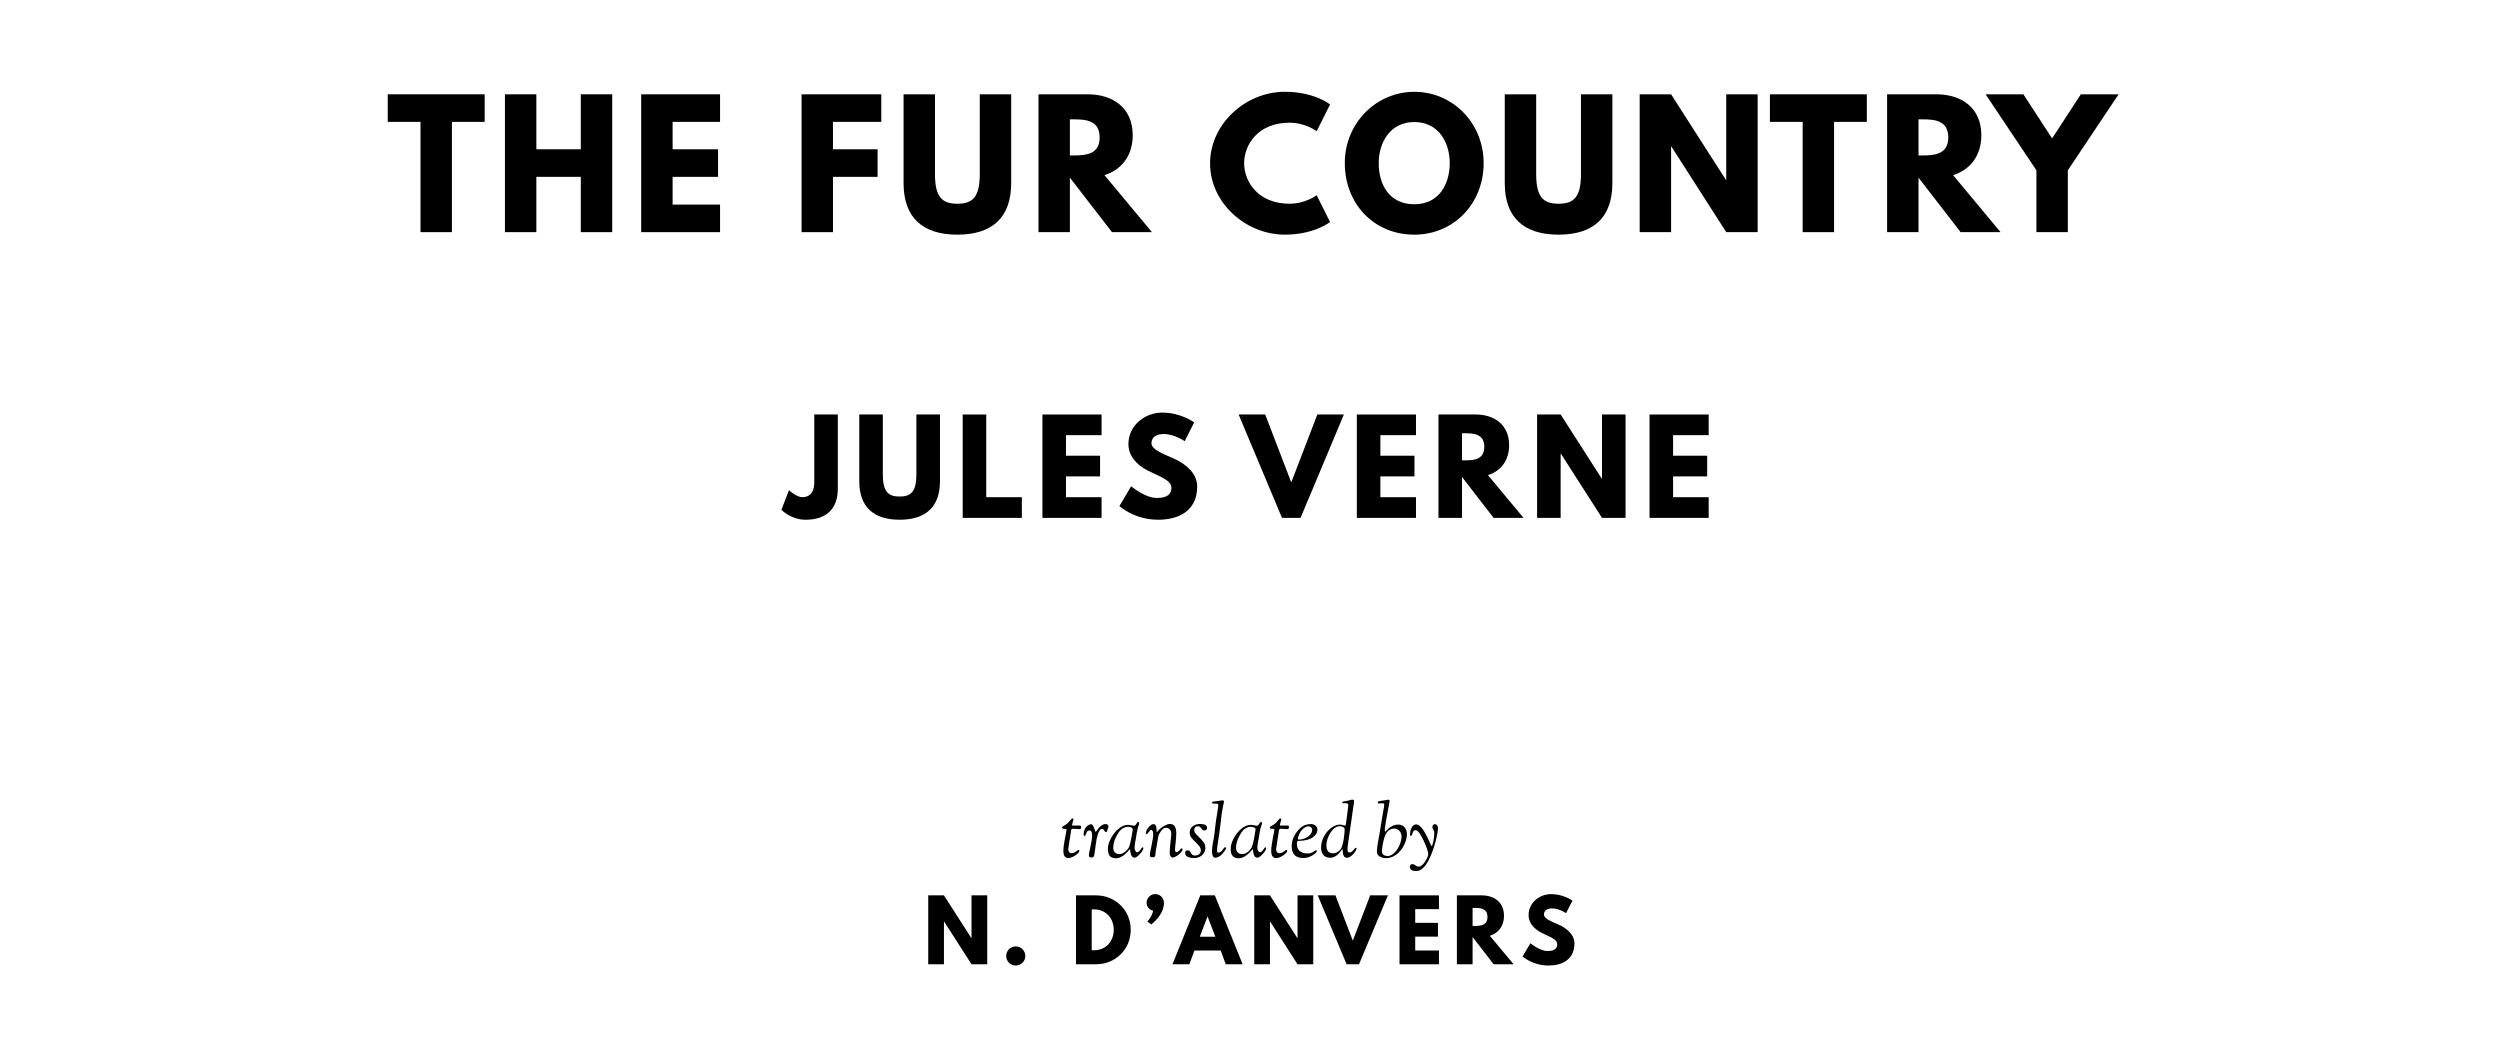
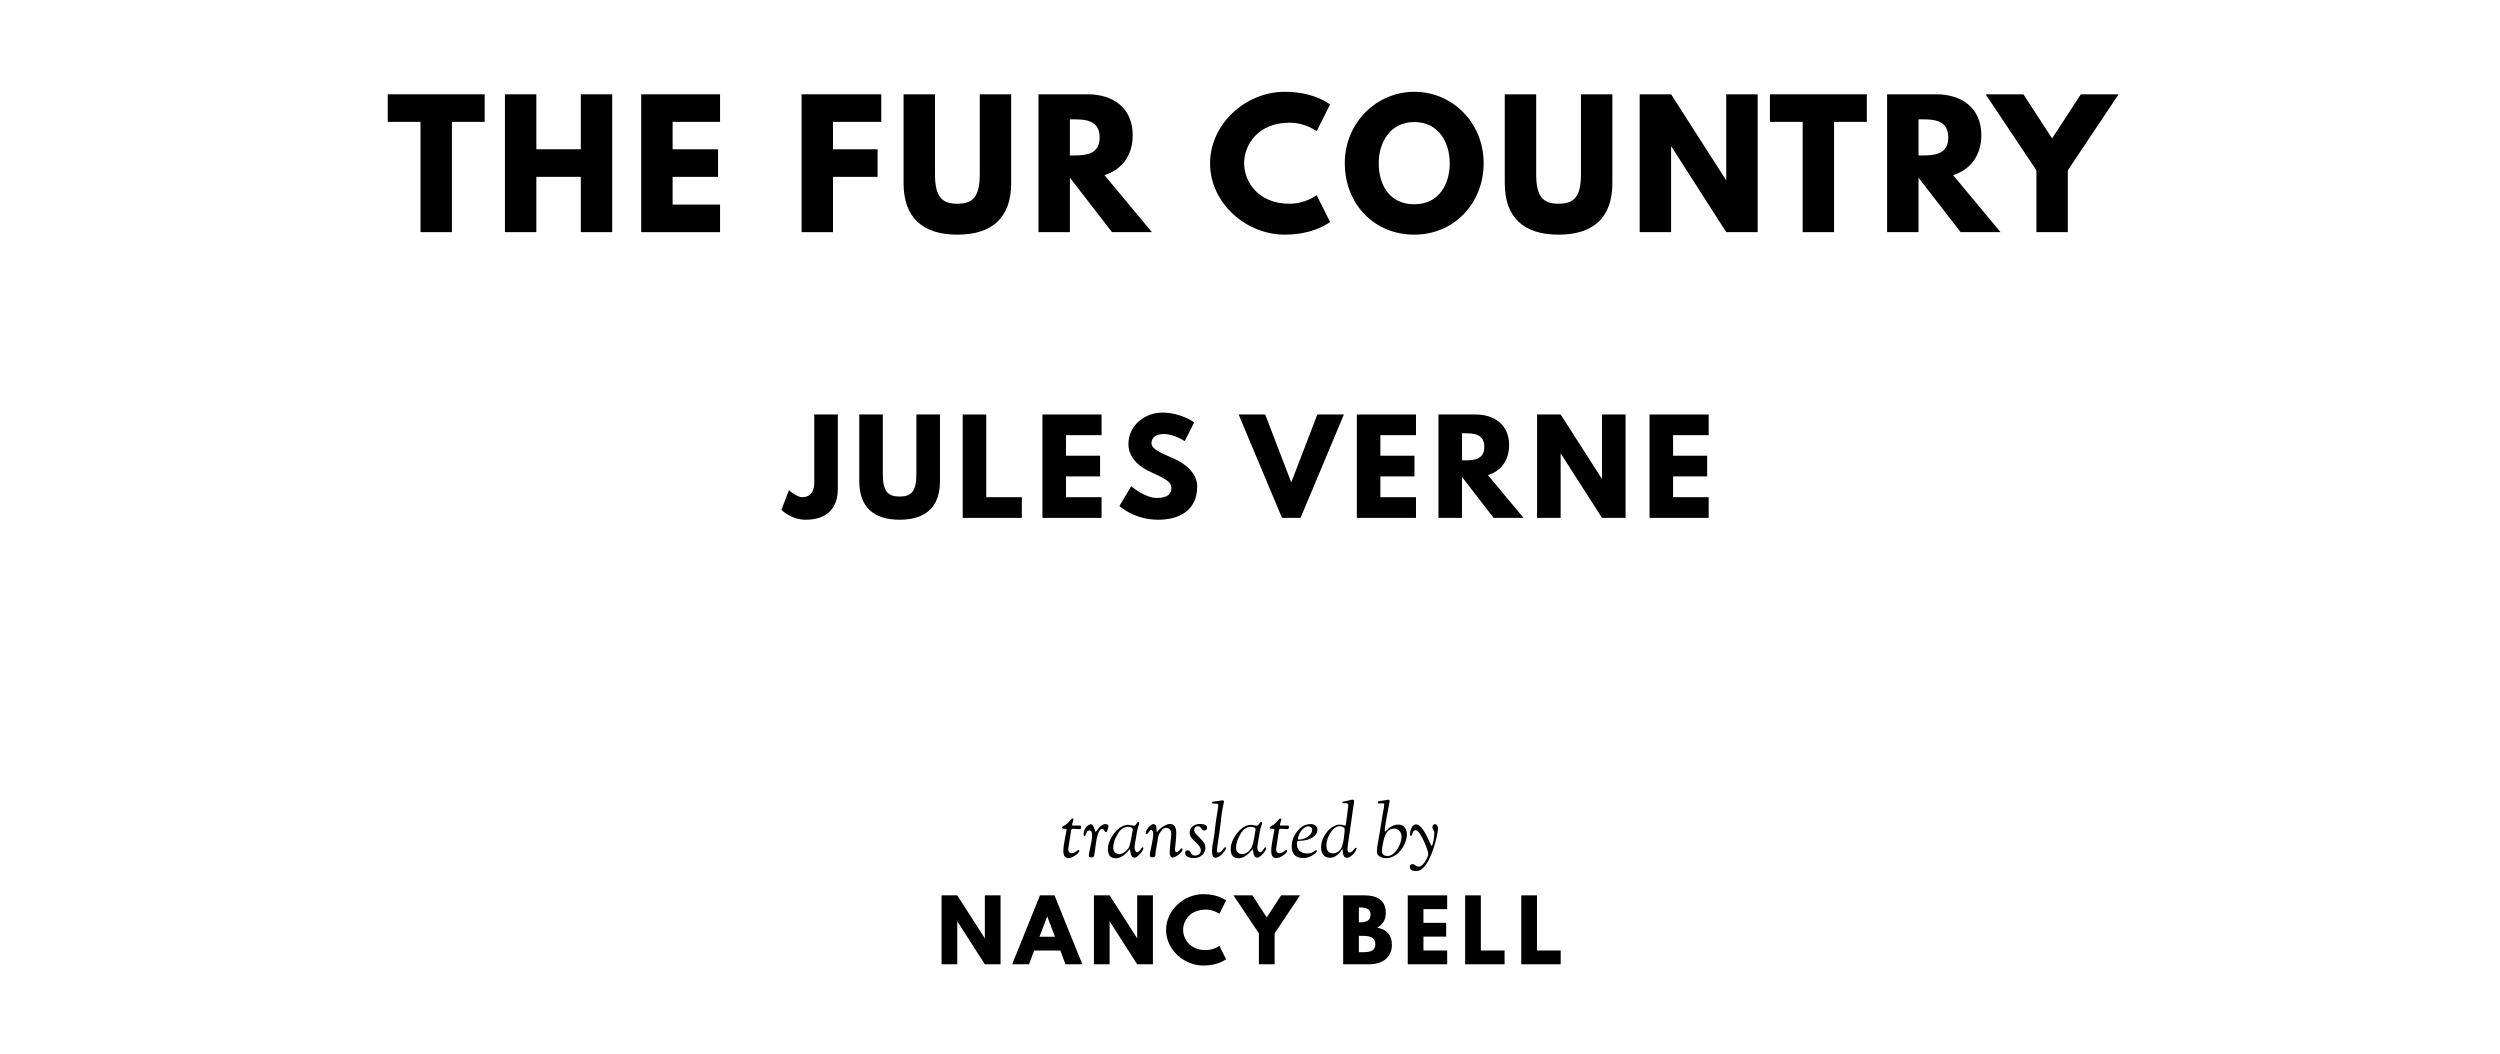
<svg xmlns="http://www.w3.org/2000/svg" version="1.1" viewBox="0 0 1400 590">
  <g aria-label="THE FUR COUNTRY">
    <path d="M217.14,68.25l0.00-15.44l54.27,0.00l0.00,15.44l-18.34,0.00l0.00,61.75l-17.59,0.00l0.00-61.75l-18.34,0.00z" />
    <path d="M300.36,99.03l0.00,30.97l-17.59,0.00l0.00-77.19l17.59,0.00l0.00,30.78l24.89,0.00l0.00-30.78l17.59,0.00l0.00,77.19l-17.59,0.00l0.00-30.97l-24.89,0.00z" />
    <path d="M403.23,52.81l0.00,15.44l-26.57,0.00l0.00,15.35l25.45,0.00l0.00,15.44l-25.45,0.00l0.00,15.53l26.57,0.00l0.00,15.44l-44.16,0.00l0.00-77.19l44.16,0.00z" />
    <path d="M493.51,52.81l0.00,15.44l-27.04,0.00l0.00,15.35l24.98,0.00l0.00,15.44l-24.98,0.00l0.00,30.97l-17.59,0.00l0.00-77.19l44.63,0.00z" />
    <path d="M566.26,52.81l0.00,49.78c0.00,19.09-10.48,28.82-30.13,28.82s-30.13-9.73-30.13-28.82l0.00-49.78l17.59,0.00l0.00,44.63c0.00,12.91,3.93,16.65,12.54,16.65s12.54-3.74,12.54-16.65l0.00-44.63l17.59,0.00z" />
    <path d="M581.55,52.81l27.60,0.00c14.32,0.00,25.17,7.77,25.17,22.92c0.00,11.60-6.36,19.37-15.81,22.36l26.57,31.91l-22.36,0.00l-23.58-30.50l0.00,30.50l-17.59,0.00l0.00-77.19z  M599.14,87.05l2.06,0.00c6.64,0.00,14.60-0.47,14.60-10.11s-7.95-10.11-14.60-10.11l-2.06,0.00l0.00,20.21z" />
    <path d="M722.17,114.09c8.98,0.00,15.16-4.77,15.16-4.77l7.49,14.97s-8.61,7.11-25.36,7.11c-21.80,0.00-41.82-17.78-41.82-39.86c0.00-22.18,19.93-40.14,41.82-40.14c16.75,0.00,25.36,7.11,25.36,7.11l-7.49,14.97s-6.18-4.77-15.16-4.77c-17.68,0.00-25.45,12.35-25.45,22.64c0.00,10.39,7.77,22.74,25.45,22.74z" />
    <path d="M753.09,91.36c0.00-22.55,17.68-39.95,38.92-39.95c21.43,0.00,38.83,17.40,38.83,39.95s-16.65,40.05-38.83,40.05c-22.83,0.00-38.92-17.50-38.92-40.05z  M772.08,91.36c0.00,11.51,5.52,23.02,19.93,23.02c14.04,0.00,19.84-11.51,19.84-23.02s-6.18-23.02-19.84-23.02c-13.57,0.00-19.93,11.51-19.93,23.02z" />
    <path d="M902.93,52.81l0.00,49.78c0.00,19.09-10.48,28.82-30.13,28.82s-30.13-9.73-30.13-28.82l0.00-49.78l17.59,0.00l0.00,44.63c0.00,12.91,3.93,16.65,12.54,16.65s12.54-3.74,12.54-16.65l0.00-44.63l17.59,0.00z" />
    <path d="M935.81,82.09l0.00,47.91l-17.59,0.00l0.00-77.19l17.59,0.00l30.69,47.91l0.19,0.00l0.00-47.91l17.59,0.00l0.00,77.19l-17.59,0.00l-30.69-47.91l-0.19,0.00z" />
    <path d="M991.15,68.25l0.00-15.44l54.27,0.00l0.00,15.44l-18.34,0.00l0.00,61.75l-17.59,0.00l0.00-61.75l-18.34,0.00z" />
    <path d="M1056.78,52.81l27.60,0.00c14.32,0.00,25.17,7.77,25.17,22.92c0.00,11.60-6.36,19.37-15.81,22.36l26.57,31.91l-22.36,0.00l-23.58-30.50l0.00,30.50l-17.59,0.00l0.00-77.19z  M1074.37,87.05l2.06,0.00c6.64,0.00,14.60-0.47,14.60-10.11s-7.95-10.11-14.60-10.11l-2.06,0.00l0.00,20.21z" />
    <path d="M1111.94,52.81l21.15,0.00l16.09,24.70l16.09-24.70l21.15,0.00l-28.44,42.57l0.00,34.62l-17.59,0.00l0.00-34.62z" />
  </g>
  <g aria-label="JULES VERNE">
    <path d="M469.18,232.11l0.00,41.54c0.00,11.37-6.46,17.40-18.04,17.40c-8.28,0.00-13.54-5.54-13.54-5.54l4.21-11.02s4.14,3.93,7.51,3.93c3.79,0.00,6.67-2.32,6.67-8.14l0.00-38.18l13.19,0.00z" />
    <path d="M526.39,232.11l0.00,37.33c0.00,14.32-7.86,21.61-22.60,21.61s-22.60-7.30-22.60-21.61l0.00-37.33l13.19,0.00l0.00,33.47c0.00,9.68,2.95,12.49,9.40,12.49s9.40-2.81,9.40-12.49l0.00-33.47l13.19,0.00z" />
    <path d="M552.30,232.11l0.00,46.32l19.93,0.00l0.00,11.58l-33.12,0.00l0.00-57.89l13.19,0.00z" />
    <path d="M616.88,232.11l0.00,11.58l-19.93,0.00l0.00,11.51l19.09,0.00l0.00,11.58l-19.09,0.00l0.00,11.65l19.93,0.00l0.00,11.58l-33.12,0.00l0.00-57.89l33.12,0.00z" />
    <path d="M650.79,231.05c10.53,0.00,17.96,5.47,17.96,5.47l-5.33,10.53s-5.75-4.00-11.72-4.00c-4.49,0.00-6.88,2.04-6.88,5.19c0.00,3.23,5.47,5.54,12.07,8.35c6.46,2.74,13.54,8.21,13.54,15.79c0.00,13.82-10.53,18.67-21.82,18.67c-13.54,0.00-21.75-7.65-21.75-7.65l6.60-11.09s7.72,6.53,14.18,6.53c2.88,0.00,8.35-0.28,8.35-5.68c0.00-4.21-6.18-6.11-13.05-9.54c-6.95-3.44-11.02-8.84-11.02-14.88c0.00-10.81,9.54-17.68,18.88-17.68z" />
    <path d="M717.91,290.00l-24.28-57.89l14.88,0.00l14.60,38.04l14.60-38.04l14.88,0.00l-24.28,57.89l-10.39,0.00z" />
    <path d="M792.95,232.11l0.00,11.58l-19.93,0.00l0.00,11.51l19.09,0.00l0.00,11.58l-19.09,0.00l0.00,11.65l19.93,0.00l0.00,11.58l-33.12,0.00l0.00-57.89l33.12,0.00z" />
    <path d="M805.53,232.11l20.70,0.00c10.74,0.00,18.88,5.82,18.88,17.19c0.00,8.70-4.77,14.53-11.86,16.77l19.93,23.93l-16.77,0.00l-17.68-22.88l0.00,22.88l-13.19,0.00l0.00-57.89z  M818.72,257.79l1.54,0.00c4.98,0.00,10.95-0.35,10.95-7.58s-5.96-7.58-10.95-7.58l-1.54,0.00l0.00,15.16z" />
    <path d="M873.96,254.07l0.00,35.93l-13.19,0.00l0.00-57.89l13.19,0.00l23.02,35.93l0.14,0.00l0.00-35.93l13.19,0.00l0.00,57.89l-13.19,0.00l-23.02-35.93l-0.14,0.00z" />
    <path d="M956.86,232.11l0.00,11.58l-19.93,0.00l0.00,11.51l19.09,0.00l0.00,11.58l-19.09,0.00l0.00,11.65l19.93,0.00l0.00,11.58l-33.12,0.00l0.00-57.89l33.12,0.00z" />
  </g>
  <g aria-label="translated by">
    <path d="M594.73,463.42c0.00-0.85,1.62-0.81,3.49-2.76c1.70-1.79,1.79-2.34,2.47-2.34c0.21,0.00,0.43,0.13,0.43,0.51c0.00,0.55-0.77,2.55-0.77,3.19c0.00,0.26,0.09,0.30,1.49,0.30c1.66,0.00,2.00-0.04,2.47-0.04c0.89,0.00,1.11,0.30,1.11,0.81c0.00,0.98-0.26,1.23-1.02,1.23c-0.68,0.00-2.51-0.21-3.44-0.21c-1.23,0.00-1.11,0.77-1.36,2.51c-0.38,2.64-1.36,8.16-1.36,8.84c0.00,2.25,1.57,2.34,1.74,2.34c2.34,0.00,3.32-1.87,4.00-1.87c0.13,0.00,0.47,0.00,0.47,0.60c0.00,1.11-3.61,4.00-6.25,4.00c-1.15,0.00-2.72-0.68-2.72-4.00c0.00-3.91,1.79-10.80,1.79-11.94c0.00-0.89-2.51,0.04-2.51-1.15z" />
    <path d="M606.84,467.42c0.00-4.85,3.61-5.87,4.00-5.87c0.89,0.00,1.32,0.81,1.57,1.49c1.06,2.76,1.11,2.81,1.19,2.81c0.30,0.00,2.42-4.38,5.57-4.38c1.11,0.00,1.57,0.72,1.57,1.32c0.00,0.55-0.34,1.11-0.47,1.57c-0.09,0.30-0.17,1.62-0.94,1.62c-0.94,0.00-0.77-1.79-2.30-1.79c-1.91,0.00-2.98,5.57-3.19,7.35l-0.21,1.40c-0.94,7.23-0.85,7.23-2.38,7.23l-0.21,0.00c-0.43,0.00-1.28-0.09-1.28-1.11c0.00-1.70,1.83-7.95,1.83-11.14c0.00-2.13-0.68-2.89-1.45-2.89c-1.74,0.00-2.08,2.55-2.34,2.85c-0.13,0.13-0.26,0.26-0.47,0.26c-0.17,0.00-0.51-0.13-0.51-0.72z" />
    <path d="M620.45,475.15c0.00-2.38,1.06-4.80,2.38-6.93c1.53-2.42,3.49-4.46,5.74-5.53c1.15-0.55,2.00-0.77,3.10-0.77c1.32,0.00,2.21,0.47,3.61,0.47c0.85,0.00,1.36-2.08,2.21-2.08c0.26,0.00,0.47,0.17,0.47,0.64c0.00,0.68-0.55,1.70-0.85,2.93c-0.38,1.57-0.64,3.53-0.98,5.44c-0.34,1.87-0.77,3.83-0.77,5.44c0.00,1.11,0.64,2.51,1.45,2.51c1.40,0.00,2.30-2.76,3.10-2.76c0.34,0.00,0.38,0.30,0.38,0.47c0.00,0.43-0.21,1.06-0.77,1.83c-1.06,1.53-2.98,3.49-4.12,3.49c-2.72,0.00-2.34-4.76-2.64-4.76c-0.21,0.00-3.74,5.10-7.78,5.10s-4.55-2.72-4.55-5.48z  M623.42,474.90c0.00,2.13,1.53,3.40,3.32,3.40c3.06,0.00,5.06-3.06,5.44-3.83c1.02-2.04,2.17-9.86,2.17-9.99c0.00-1.19-1.91-1.49-2.81-1.49c-1.74,0.00-4.00,1.28-5.27,3.44c-1.23,2.04-2.25,3.95-2.64,6.16c-0.13,0.77-0.21,1.53-0.21,2.30z" />
    <path d="M641.70,466.35c0.00-1.66,2.55-4.85,4.17-4.85c2.47,0.00,1.57,4.46,1.96,4.46c0.26,0.00,0.55-0.94,2.13-2.13c1.15-0.89,3.40-2.42,5.19-2.42c2.98,0.00,3.57,2.64,3.57,5.31c0.00,2.98-0.72,7.48-0.72,8.93c0.00,1.19,0.34,1.53,0.81,1.53c0.72,0.00,1.70-0.94,1.70-0.94c0.51-0.64,0.68-1.15,1.32-1.15c0.30,0.00,0.38,0.26,0.38,0.51c0.00,1.66-3.74,4.63-5.61,4.63c-0.85,0.00-1.57-1.19-1.57-2.68c0.00-3.23,0.89-8.93,0.89-10.50c0.00-0.68-0.21-3.49-2.98-3.49c-0.98,0.00-1.79,0.47-2.76,1.87c-1.83,2.59-1.32,2.21-2.34,7.69c-1.06,5.74-0.77,5.23-0.85,5.82c-0.13,0.94-0.47,1.11-1.57,1.11c-1.15,0.00-1.49-0.09-1.49-1.32c0.00-1.79,1.87-8.37,1.87-11.65c0.00-1.49-0.55-2.34-0.98-2.34c-1.32,0.00-1.79,2.38-2.72,2.38c-0.30,0.00-0.38-0.34-0.38-0.81z" />
    <path d="M663.68,477.70c0.00-1.32,0.85-1.53,1.36-1.53c2.17,0.00,1.45,2.93,4.04,2.93c3.10,0.00,3.40-2.21,3.40-2.72c0.00-2.00-1.40-3.23-2.93-4.76c-1.70-1.74-3.32-2.85-3.32-5.40c0.00-2.85,2.47-4.80,5.78-4.80c2.30,0.00,3.95,0.55,3.95,2.21c0.00,1.32-1.40,1.45-1.62,1.45c-1.53,0.00-1.70-2.38-3.36-2.38c-1.62,0.00-2.25,0.98-2.25,2.25c0.00,1.62,2.34,3.36,3.36,4.46c1.32,1.49,2.93,2.68,2.93,5.53c0.00,1.53-1.19,5.57-6.63,5.57c-1.66,0.00-4.72-0.55-4.72-2.81z" />
    <path d="M678.72,476.34c0.00-2.42,1.11-7.44,1.19-8.12c0.38-2.68,0.60-5.70,1.02-8.42c0.72-4.59,1.36-8.42,1.36-8.93s-0.43-0.85-1.06-0.85s-0.72,0.04-1.23,0.04c-0.85,0.00-1.23-0.13-1.23-0.60c0.00-0.21,0.09-0.55,0.64-0.60c3.10-0.21,4.04-0.64,5.14-0.64c0.68,0.00,0.89,0.26,0.89,0.68c0.00,0.60-0.30,1.15-0.43,1.96c-1.57,8.25-0.85,6.67-2.21,15.81c-0.72,5.02-1.23,7.69-1.23,9.14s0.13,1.66,0.68,1.66c2.34,0.00,2.76-3.02,3.87-3.02c0.30,0.00,0.51,0.26,0.51,0.68s-1.11,1.87-2.13,3.06c-1.11,1.28-2.89,2.13-3.70,2.13c-0.85,0.00-2.08,0.00-2.08-4.00z" />
    <path d="M689.22,475.15c0.00-2.38,1.06-4.80,2.38-6.93c1.53-2.42,3.49-4.46,5.74-5.53c1.15-0.55,2.00-0.77,3.10-0.77c1.32,0.00,2.21,0.47,3.61,0.47c0.85,0.00,1.36-2.08,2.21-2.08c0.26,0.00,0.47,0.17,0.47,0.64c0.00,0.68-0.55,1.70-0.85,2.93c-0.38,1.57-0.64,3.53-0.98,5.44c-0.34,1.87-0.77,3.83-0.77,5.44c0.00,1.11,0.64,2.51,1.45,2.51c1.40,0.00,2.30-2.76,3.10-2.76c0.34,0.00,0.38,0.30,0.38,0.47c0.00,0.43-0.21,1.06-0.77,1.83c-1.06,1.53-2.98,3.49-4.12,3.49c-2.72,0.00-2.34-4.76-2.64-4.76c-0.21,0.00-3.74,5.10-7.78,5.10s-4.55-2.72-4.55-5.48z  M692.20,474.90c0.00,2.13,1.53,3.40,3.32,3.40c3.06,0.00,5.06-3.06,5.44-3.83c1.02-2.04,2.17-9.86,2.17-9.99c0.00-1.19-1.91-1.49-2.81-1.49c-1.74,0.00-4.00,1.28-5.27,3.44c-1.23,2.04-2.25,3.95-2.64,6.16c-0.13,0.77-0.21,1.53-0.21,2.30z" />
    <path d="M711.12,463.42c0.00-0.85,1.62-0.81,3.49-2.76c1.70-1.79,1.79-2.34,2.47-2.34c0.21,0.00,0.43,0.13,0.43,0.51c0.00,0.55-0.77,2.55-0.77,3.19c0.00,0.26,0.09,0.30,1.49,0.30c1.66,0.00,2.00-0.04,2.47-0.04c0.89,0.00,1.11,0.30,1.11,0.81c0.00,0.98-0.26,1.23-1.02,1.23c-0.68,0.00-2.51-0.21-3.44-0.21c-1.23,0.00-1.11,0.77-1.36,2.51c-0.38,2.64-1.36,8.16-1.36,8.84c0.00,2.25,1.57,2.34,1.74,2.34c2.34,0.00,3.32-1.87,4.00-1.87c0.13,0.00,0.47,0.00,0.47,0.60c0.00,1.11-3.61,4.00-6.25,4.00c-1.15,0.00-2.72-0.68-2.72-4.00c0.00-3.91,1.79-10.80,1.79-11.94c0.00-0.89-2.51,0.04-2.51-1.15z" />
    <path d="M723.36,473.75c0.00-3.66,1.87-7.31,4.80-10.03c1.57-1.49,3.53-2.25,5.91-2.25c2.00,0.00,3.70,1.28,3.70,3.15c0.00,3.06-3.32,4.80-4.12,5.14c-0.38,0.17-2.68,1.11-6.67,1.15c-0.60,0.00-0.72,0.64-0.72,1.74c0.00,3.19,1.91,5.31,6.12,5.31c2.42,0.00,4.12-1.83,4.59-1.83c0.34,0.00,0.51,0.17,0.51,0.43c0.00,0.98-3.70,3.95-7.40,3.95c-5.40,0.00-6.72-2.98-6.72-6.76z  M726.84,469.33c0.00,0.30,0.09,0.85,0.38,0.85c4.12,0.00,7.61-2.76,7.61-5.44c0.00-1.62-1.53-2.00-2.25-2.00c-1.06,0.00-2.38,0.85-3.49,2.00c-1.28,1.32-2.25,4.04-2.25,4.59z" />
    <path d="M739.81,474.69c0.00-6.59,5.53-12.92,10.58-12.92c1.11,0.00,1.96,0.55,3.15,0.55c0.13,0.00,1.53-11.18,1.53-11.48c0.00-0.64-0.60-1.06-1.23-1.06c-0.47,0.00-1.45,0.04-1.49,0.04c-0.43,0.00-0.68-0.17-0.68-0.47c0.00-0.72,1.49-0.55,2.68-0.85c2.38-0.60,2.13-0.68,3.27-0.68c0.38,0.00,0.68,0.34,0.68,0.72c0.00,1.11-0.43,2.47-2.81,19.85c-0.47,3.23-0.89,5.91-0.89,7.18c0.00,0.94,0.13,1.83,1.11,1.83c1.87,0.00,2.85-2.64,3.53-2.64c0.34,0.00,0.47,0.21,0.47,0.38c0.00,0.89-2.68,5.19-5.44,5.19c-2.98,0.00-2.00-4.76-2.59-4.76c-0.38,0.00-2.55,4.76-6.76,4.76c-3.61,0.00-5.10-2.47-5.10-5.65z  M742.78,473.50c0.00,2.47,1.02,4.38,3.61,4.38c1.53,0.00,3.19-0.81,4.29-2.21c1.70-2.13,2.34-9.61,2.34-11.31c0.00-1.15-1.70-1.70-2.85-1.70c-3.91,0.00-7.40,6.38-7.40,10.84z" />
    <path d="M771.05,476.98c0.00-2.72,0.98-7.14,1.57-10.58c0.77-4.42,1.28-8.54,1.91-11.69c0.38-1.83,0.64-3.32,0.64-4.34c0.00-0.21-0.21-0.51-1.06-0.51c-0.64,0.00-1.11,0.09-1.74,0.09c-0.47,0.00-0.81,0.00-0.81-0.60c0.00-0.85,1.19-0.81,3.15-1.06c1.66-0.21,2.42-0.47,2.68-0.47c0.47,0.00,0.81,0.30,0.81,0.77c0.00,0.77-2.72,13.43-2.72,16.49c0.00,0.30,0.13,0.64,0.21,0.64c0.60,0.00,2.59-3.95,7.48-3.95c3.19,0.00,4.68,2.64,4.68,5.40c0.00,5.78-5.02,13.39-11.60,13.39c-2.51,0.00-5.19-1.11-5.19-3.57z  M773.86,476.47c0.00,1.45,0.64,2.89,3.27,2.89c3.83,0.00,7.74-6.12,7.74-11.01c0.00-2.38-1.83-4.34-4.17-4.34c-1.02,0.00-3.78,0.43-5.14,4.12c-1.23,3.36-1.70,7.91-1.70,8.33z" />
    <path d="M789.50,485.31c0.00-0.72,0.64-1.40,1.36-1.40c1.70,0.00,1.74,1.40,3.70,1.40c2.47,0.00,5.27-5.44,5.27-7.06c0.00-2.38-4.68-13.35-6.93-13.35c-2.47,0.00-1.57,3.19-2.85,3.19c-0.26,0.00-0.43-0.21-0.43-0.94c0.00-1.79,0.85-5.48,3.44-5.48c4.12,0.00,8.16,12.07,8.63,12.07c0.60,0.00,1.53-4.55,1.53-7.40c0.00-1.23-1.06-2.08-1.06-3.23c0.00-0.77,0.43-1.57,1.45-1.57c0.94,0.00,1.66,0.94,1.66,2.25c0.00,1.91-1.02,7.78-3.53,14.11c-2.00,5.06-4.72,9.90-8.71,9.90c-1.83,0.00-3.53-0.55-3.53-2.51z" />
  </g>
-   <g aria-label="N. D’ANVERS">
-     <path d="M528.61,516.05l0.00,23.95l-8.80,0.00l0.00-38.60l8.80,0.00l15.35,23.95l0.09,0.00l0.00-23.95l8.80,0.00l0.00,38.60l-8.80,0.00l-15.35-23.95l-0.09,0.00z" />
-     <path d="M568.80,529.99c2.99,0.00,5.38,2.39,5.38,5.38c0.00,2.95-2.39,5.33-5.38,5.33c-2.95,0.00-5.33-2.39-5.33-5.33c0.00-2.99,2.39-5.38,5.33-5.38z" />
-     <path d="M602.56,501.40l11.18,0.00c10.57,0.00,19.46,8.05,19.46,19.27c0.00,11.27-8.84,19.32-19.46,19.32l-11.18,0.00l0.00-38.60z  M611.36,532.14l1.36,0.00c6.50,0.00,10.95-4.96,10.99-11.42c0.00-6.46-4.44-11.46-10.99-11.46l-1.36,0.00l0.00,22.88z" />
-     <path d="M646.91,500.70c2.71,0.00,4.91,2.20,4.91,4.91c0.00,5.10-3.70,9.26-7.11,12.12l-2.20-1.73s2.57-2.43,3.23-5.99c-2.06-0.51-3.65-2.20-3.65-4.40c0.00-2.71,2.15-4.91,4.82-4.91z" />
-     <path d="M680.30,501.40l15.58,38.60l-9.45,0.00l-2.85-7.72l-14.69,0.00l-2.85,7.72l-9.45,0.00l15.58-38.60l8.14,0.00z  M680.58,524.56l-4.30-11.23l-0.09,0.00l-4.30,11.23l8.70,0.00z" />
-     <path d="M711.18,516.05l0.00,23.95l-8.80,0.00l0.00-38.60l8.80,0.00l15.35,23.95l0.09,0.00l0.00-23.95l8.80,0.00l0.00,38.60l-8.80,0.00l-15.35-23.95l-0.09,0.00z" />
-     <path d="M754.12,540.00l-16.19-38.60l9.92,0.00l9.73,25.36l9.73-25.36l9.92,0.00l-16.19,38.60l-6.92,0.00z" />
-     <path d="M805.81,501.40l0.00,7.72l-13.29,0.00l0.00,7.67l12.73,0.00l0.00,7.72l-12.73,0.00l0.00,7.77l13.29,0.00l0.00,7.72l-22.08,0.00l0.00-38.60l22.08,0.00z" />
-     <path d="M815.86,501.40l13.80,0.00c7.16,0.00,12.58,3.88,12.58,11.46c0.00,5.80-3.18,9.68-7.91,11.18l13.29,15.95l-11.18,0.00l-11.79-15.25l0.00,15.25l-8.80,0.00l0.00-38.60z  M824.65,518.53l1.03,0.00c3.32,0.00,7.30-0.23,7.30-5.05s-3.98-5.05-7.30-5.05l-1.03,0.00l0.00,10.11z" />
-     <path d="M868.58,500.70c7.02,0.00,11.98,3.65,11.98,3.65l-3.56,7.02s-3.84-2.67-7.81-2.67c-2.99,0.00-4.58,1.36-4.58,3.46c0.00,2.15,3.65,3.70,8.05,5.57c4.30,1.82,9.03,5.47,9.03,10.53c0.00,9.22-7.02,12.44-14.55,12.44c-9.03,0.00-14.50-5.10-14.50-5.10l4.40-7.39s5.15,4.35,9.45,4.35c1.92,0.00,5.57-0.19,5.57-3.79c0.00-2.81-4.12-4.07-8.70-6.36c-4.63-2.29-7.35-5.89-7.35-9.92c0.00-7.20,6.36-11.79,12.58-11.79z" />
+   <g aria-label="NANCY BELL">
+     <path d="M536.07,516.05l0.00,23.95l-8.80,0.00l0.00-38.60l8.80,0.00l15.35,23.95l0.09,0.00l0.00-23.95l8.80,0.00l0.00,38.60l-8.80,0.00l-15.35-23.95l-0.09,0.00z" />
+     <path d="M590.52,501.40l15.58,38.60l-9.45,0.00l-2.85-7.72l-14.69,0.00l-2.85,7.72l-9.45,0.00l15.58-38.60l8.14,0.00z  M590.80,524.56l-4.30-11.23l-0.09,0.00l-4.30,11.23l8.70,0.00z" />
+     <path d="M621.39,516.05l0.00,23.95l-8.80,0.00l0.00-38.60l8.80,0.00l15.35,23.95l0.09,0.00l0.00-23.95l8.80,0.00l0.00,38.60l-8.80,0.00l-15.35-23.95l-0.09,0.00z" />
+     <path d="M675.28,532.05c4.49,0.00,7.58-2.39,7.58-2.39l3.74,7.49s-4.30,3.56-12.68,3.56c-10.90,0.00-20.91-8.89-20.91-19.93c0.00-11.09,9.96-20.07,20.91-20.07c8.37,0.00,12.68,3.56,12.68,3.56l-3.74,7.49s-3.09-2.39-7.58-2.39c-8.84,0.00-12.73,6.18-12.73,11.32c0.00,5.19,3.88,11.37,12.73,11.37z" />
+     <path d="M690.76,501.40l10.57,0.00l8.05,12.35l8.05-12.35l10.57,0.00l-14.22,21.29l0.00,17.31l-8.80,0.00l0.00-17.31z" />
+     <path d="M752.18,501.40l11.98,0.00c6.64,0.00,11.88,2.48,11.88,9.82c0.00,3.56-1.54,6.60-4.82,8.28c4.82,0.84,8.23,3.51,8.23,9.73c0.00,6.36-4.63,10.76-12.63,10.76l-14.64,0.00l0.00-38.60z  M760.97,516.51l0.70,0.00c3.79,0.00,5.85-1.17,5.85-4.40c0.00-2.76-2.01-3.93-5.85-3.93l-0.70,0.00l0.00,8.33z  M760.97,533.22l2.76,0.00c4.16,0.00,6.46-1.26,6.46-4.30c0.00-3.56-2.29-4.82-6.46-4.82l-2.76,0.00l0.00,9.12z" />
+     <path d="M810.42,501.40l0.00,7.72l-13.29,0.00l0.00,7.67l12.73,0.00l0.00,7.72l-12.73,0.00l0.00,7.77l13.29,0.00l0.00,7.72l-22.08,0.00l0.00-38.60l22.08,0.00z" />
+     <path d="M829.27,501.40l0.00,30.88l13.29,0.00l0.00,7.72l-22.08,0.00l0.00-38.60l8.80,0.00z" />
+     <path d="M860.70,501.40l0.00,30.88l13.29,0.00l0.00,7.72l-22.08,0.00l0.00-38.60l8.80,0.00z" />
  </g>
</svg>
